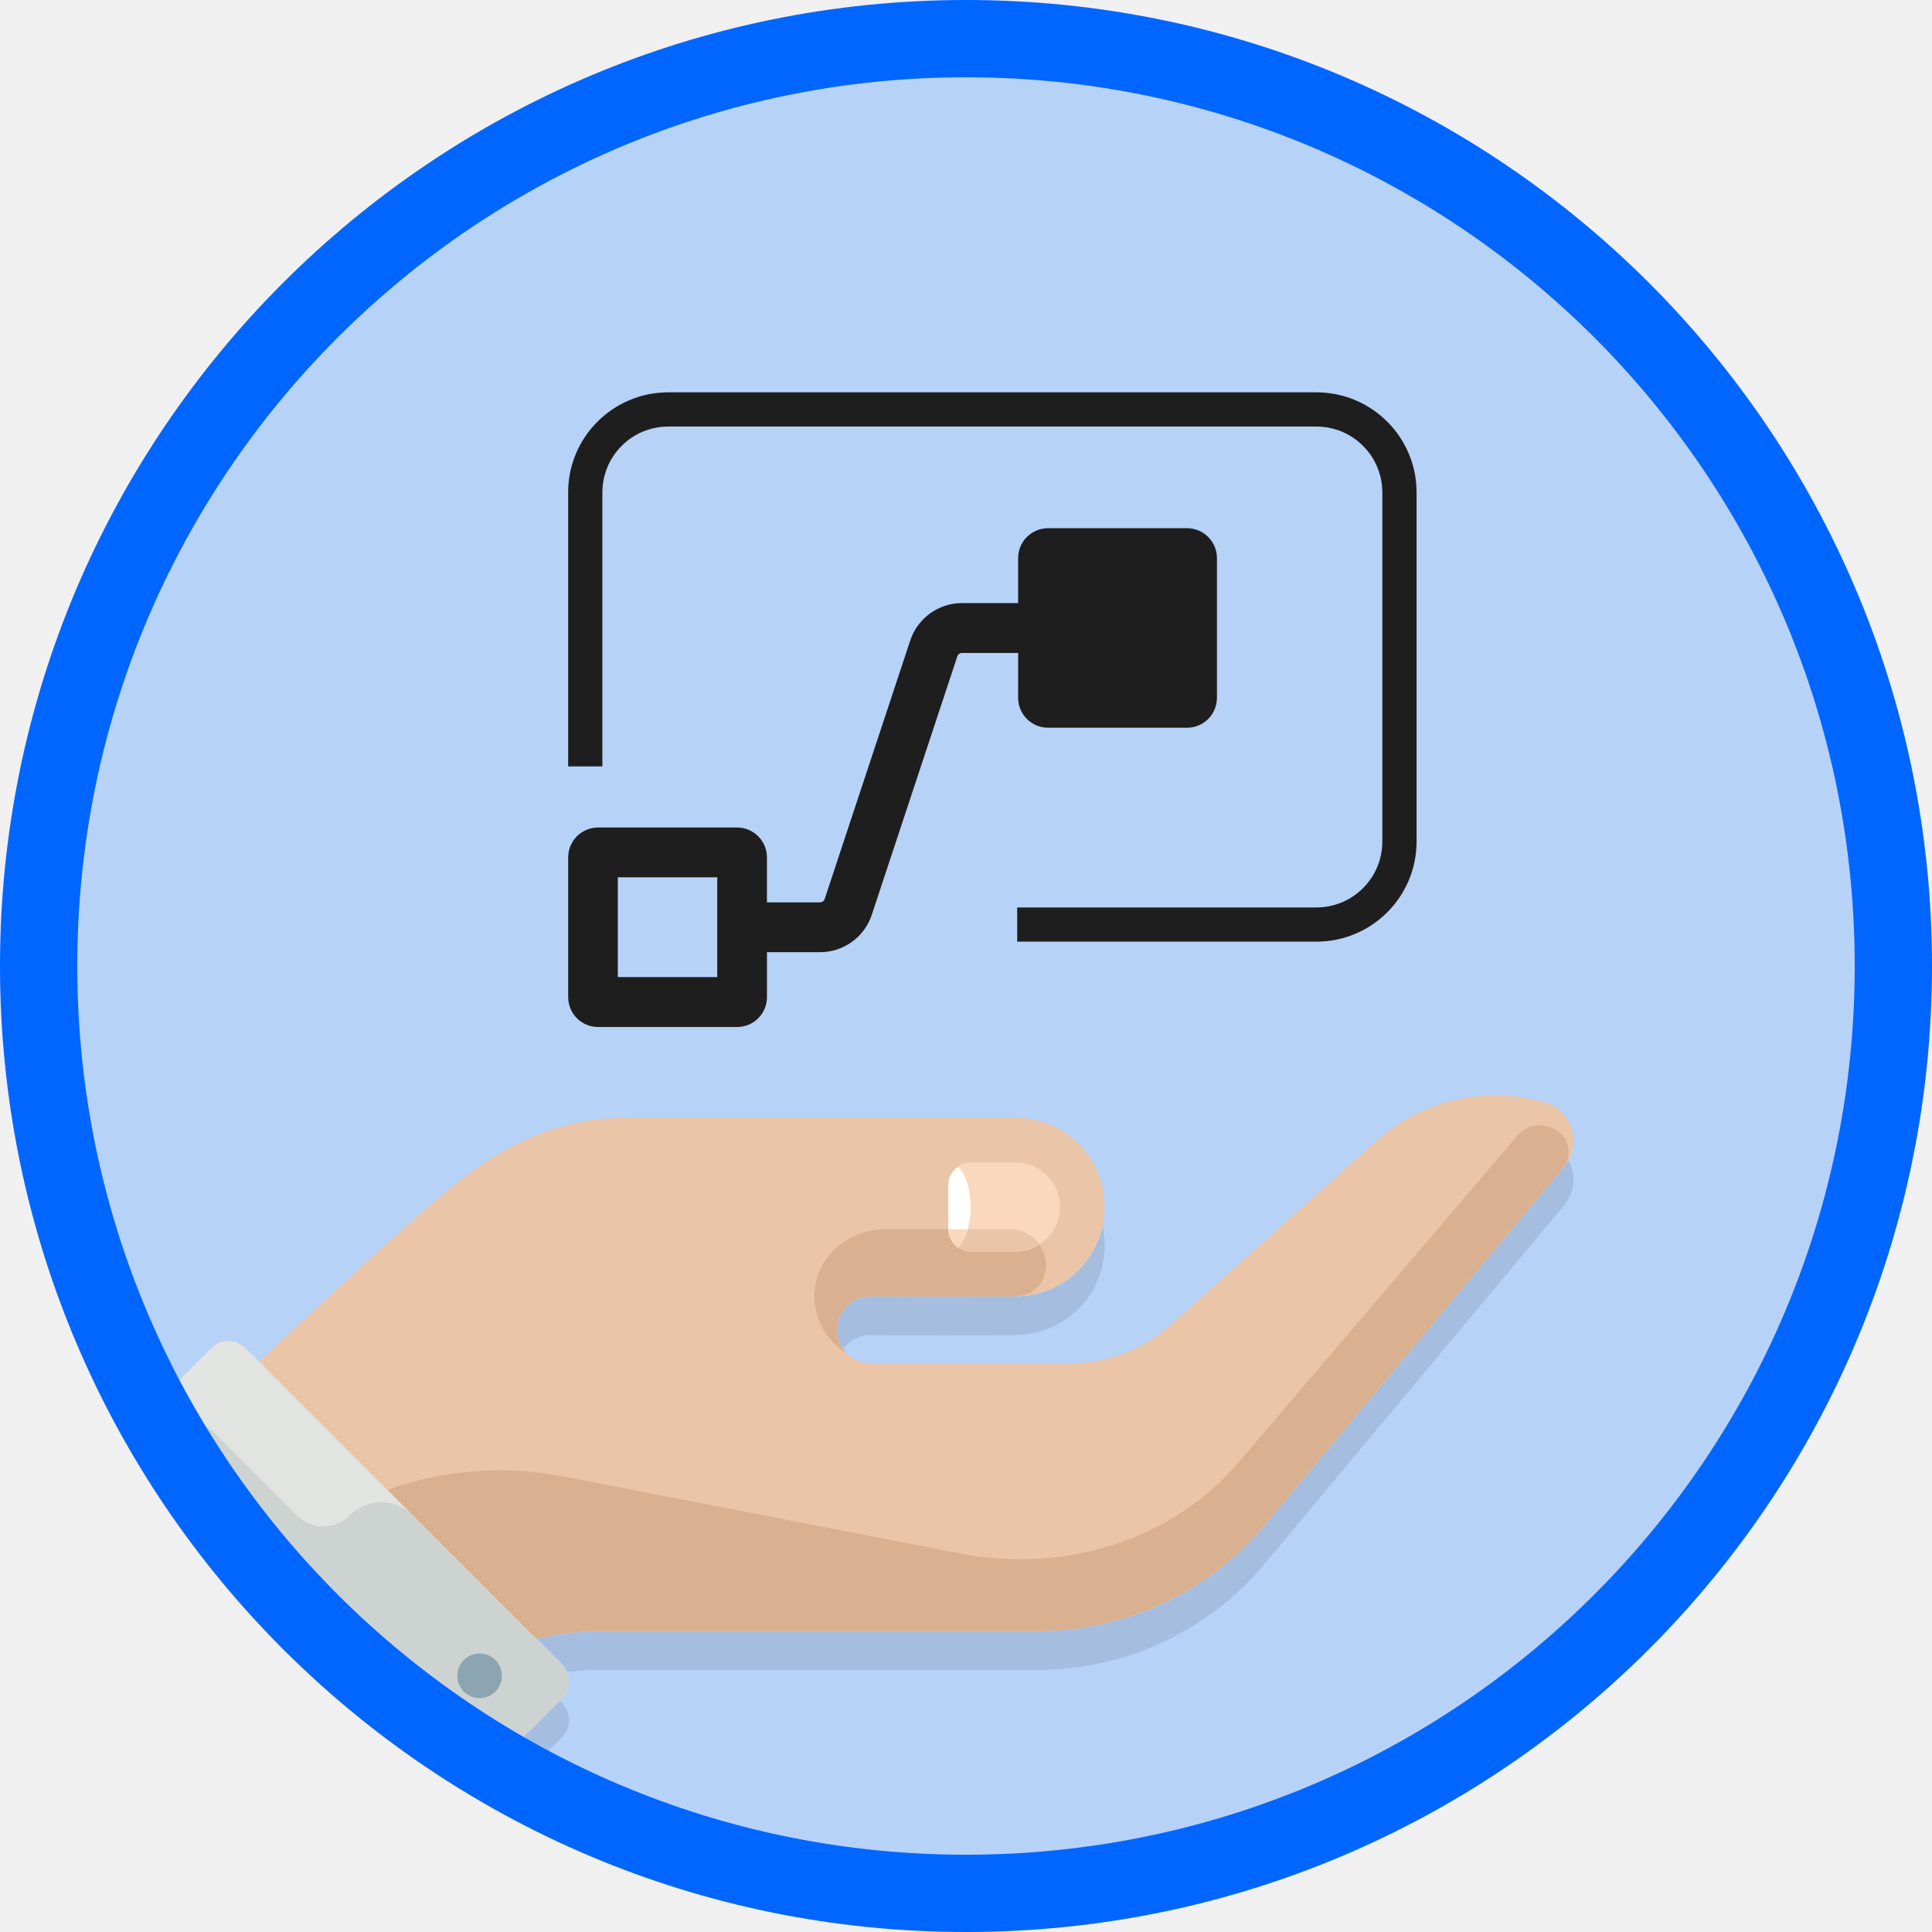
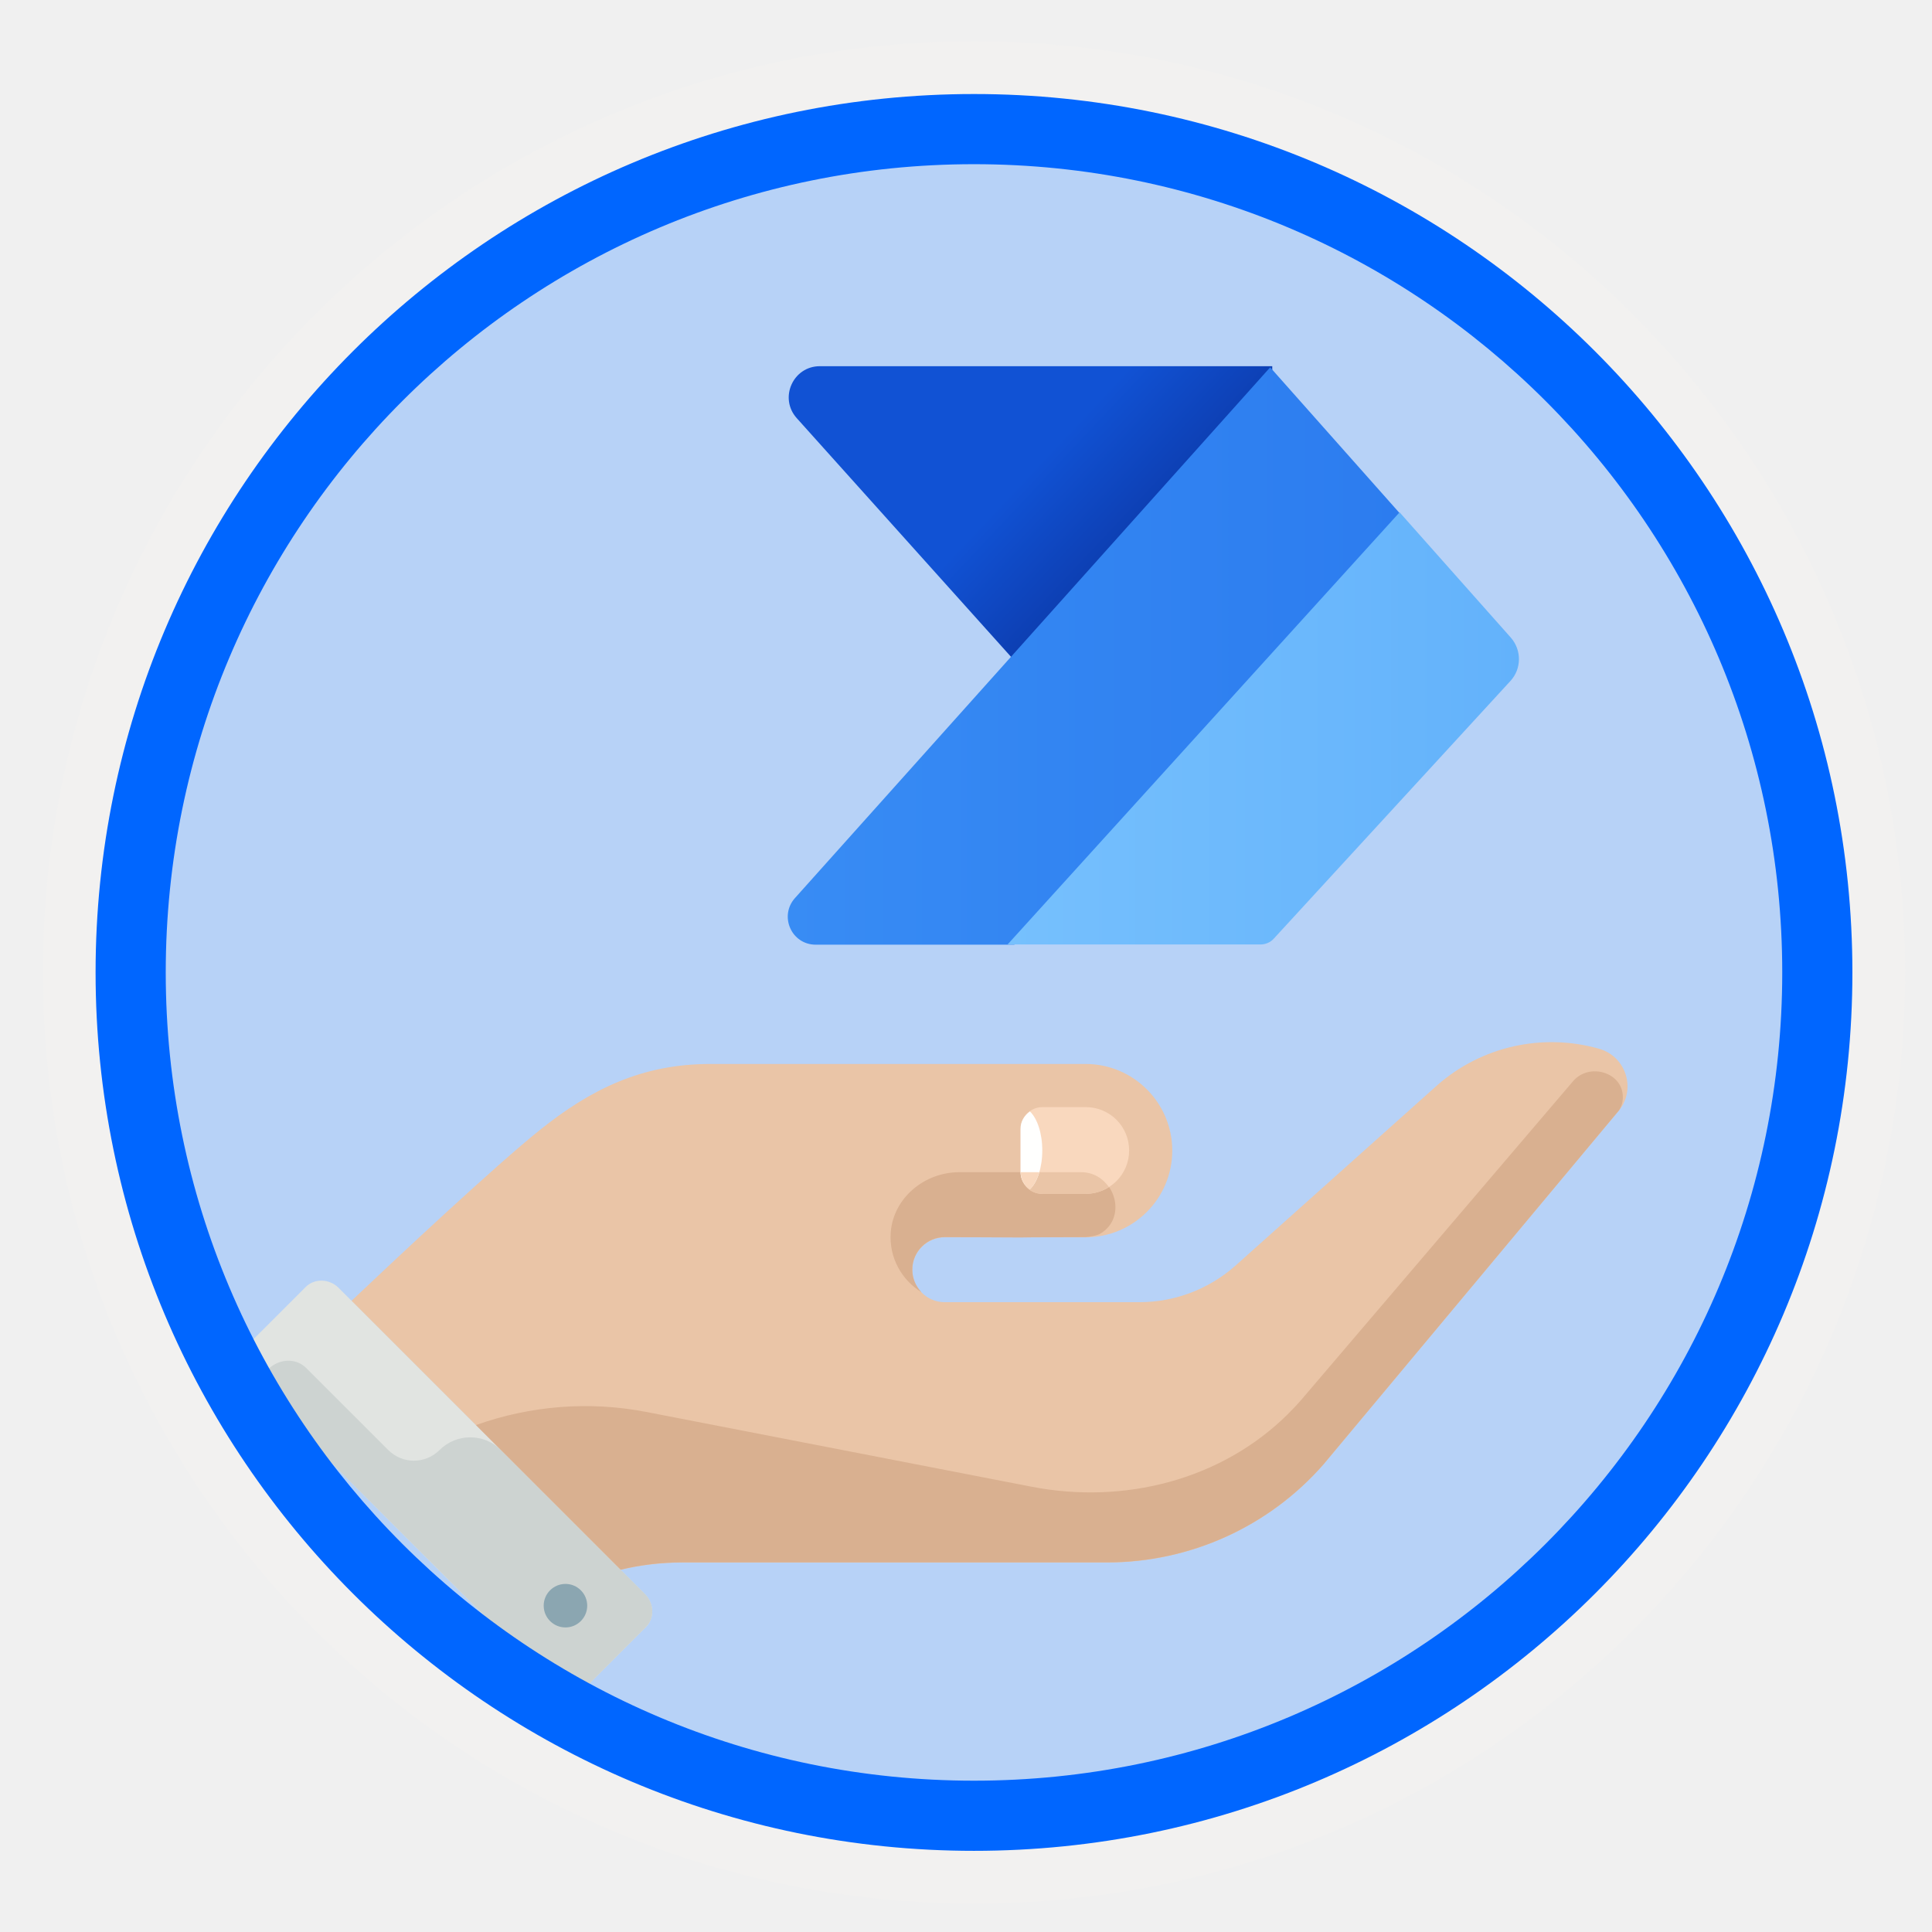
- <svg xmlns="http://www.w3.org/2000/svg" xmlns:xlink="http://www.w3.org/1999/xlink" width="100px" height="100px" viewBox="0 0 100 100" version="1.1">
+ <svg xmlns="http://www.w3.org/2000/svg" width="103" height="103" viewBox="0 0 103 103" fill="none">
+   <path d="M51.926 98.653C26.076 98.653 5.116 77.703 5.116 51.843C5.116 25.983 26.076 5.033 51.926 5.033C77.776 5.033 98.736 25.993 98.736 51.843C98.736 77.693 77.776 98.653 51.926 98.653Z" fill="#B7D2F7" />
+   <path fill-rule="evenodd" clip-rule="evenodd" d="M97.826 51.843C97.826 77.193 77.276 97.743 51.926 97.743C26.576 97.743 6.026 77.193 6.026 51.843C6.026 26.493 26.576 5.943 51.926 5.943C77.276 5.943 97.826 26.493 97.826 51.843ZM51.926 2.203C79.346 2.203 101.566 24.423 101.566 51.843C101.566 79.263 79.336 101.483 51.926 101.483C24.506 101.483 2.286 79.253 2.286 51.843C2.286 24.423 24.506 2.203 51.926 2.203Z" fill="#F2F1F0" />
+   <path fill-rule="evenodd" clip-rule="evenodd" d="M85.256 55.913C82.236 55.053 78.976 55.783 76.616 57.863L65.846 67.493C64.436 68.733 62.626 69.423 60.746 69.423H50.366C49.406 69.423 48.636 68.643 48.636 67.693C48.636 66.743 49.416 65.963 50.366 65.963C50.366 65.963 57.606 65.963 57.876 65.963C60.426 65.963 62.496 63.893 62.496 61.343C62.496 58.793 60.426 56.723 57.876 56.723C57.606 56.723 48.166 56.723 45.166 56.723C43.476 56.723 39.676 56.723 37.866 56.723C34.196 56.723 31.476 58.093 28.806 60.223C26.436 62.113 21.186 67.033 18.736 69.353L33.076 83.693C34.036 83.463 35.136 83.303 36.396 83.303H59.026C63.436 83.303 67.636 81.403 70.546 78.083L86.216 59.313C87.266 58.183 86.746 56.343 85.256 55.913Z" fill="#EAC5A7" />
+   <path fill-rule="evenodd" clip-rule="evenodd" d="M34.426 86.752L31.287 89.892C30.817 90.362 30.017 90.343 29.517 89.832L13.216 73.522C12.707 73.013 12.687 72.222 13.156 71.752L16.297 68.612C16.767 68.142 17.567 68.162 18.067 68.672L34.377 84.983C34.877 85.483 34.907 86.272 34.426 86.752Z" fill="#E1E4E1" />
+   <path fill-rule="evenodd" clip-rule="evenodd" d="M49.127 68.893C48.827 68.583 48.637 68.153 48.637 67.683C48.637 66.723 49.417 65.953 50.367 65.953C50.367 65.953 52.447 65.963 54.407 65.973C54.407 65.963 57.877 65.953 57.877 65.953C58.037 65.943 58.457 65.883 58.637 65.783C60.177 64.903 59.417 62.493 57.637 62.493H51.137C49.287 62.493 47.627 63.863 47.487 65.703C47.387 67.053 48.077 68.243 49.127 68.893Z" fill="#D9B090" />
+   <path fill-rule="evenodd" clip-rule="evenodd" d="M31.296 89.883L34.436 86.743C34.906 86.273 34.886 85.473 34.376 84.973L26.706 77.303C25.806 76.403 24.336 76.403 23.436 77.303C22.676 78.063 21.456 78.063 20.696 77.303L16.336 72.943C15.326 71.933 13.496 73.003 14.056 74.313C14.086 74.373 14.116 74.423 14.146 74.463L29.516 89.823C30.026 90.333 30.816 90.363 31.296 89.883Z" fill="#CDD3D1" />
+   <path fill-rule="evenodd" clip-rule="evenodd" d="M31.306 85.603C31.306 86.243 30.786 86.763 30.146 86.763C29.506 86.763 28.986 86.243 28.986 85.603C28.986 84.963 29.506 84.443 30.146 84.443C30.786 84.443 31.306 84.963 31.306 85.603Z" fill="#8BA6B1" />
+   <path fill-rule="evenodd" clip-rule="evenodd" d="M54.416 62.493V60.183C54.416 59.543 54.937 59.023 55.577 59.023H57.886C59.166 59.023 60.197 60.053 60.197 61.333C60.197 62.613 59.166 63.643 57.886 63.643H55.577C54.926 63.653 54.416 63.133 54.416 62.493Z" fill="#F9D8BE" />
+   <path fill-rule="evenodd" clip-rule="evenodd" d="M55.566 63.653H57.877C58.337 63.653 58.757 63.513 59.117 63.283C58.797 62.823 58.286 62.493 57.636 62.493H54.416C54.416 63.133 54.926 63.653 55.566 63.653Z" fill="#EAC5A7" />
+   <path fill-rule="evenodd" clip-rule="evenodd" d="M55.567 61.333C55.567 60.413 55.297 59.623 54.907 59.253C54.617 59.463 54.407 59.783 54.407 60.173V62.483C54.407 62.873 54.607 63.193 54.907 63.403C55.297 63.043 55.567 62.253 55.567 61.333Z" fill="#FFFFFE" />
+   <path fill-rule="evenodd" clip-rule="evenodd" d="M54.907 63.413C55.117 63.213 55.286 62.883 55.407 62.493H54.416C54.416 62.883 54.617 63.203 54.907 63.413Z" fill="#F9D8BE" />
+   <path fill-rule="evenodd" clip-rule="evenodd" d="M83.837 57.673L69.397 74.603C69.156 74.883 68.906 75.143 68.647 75.403C65.097 78.913 59.916 80.213 55.007 79.263L34.447 75.273C31.396 74.683 28.267 74.943 25.377 75.973L33.087 83.683C34.047 83.453 35.147 83.293 36.407 83.293H59.036C63.447 83.293 67.647 81.393 70.556 78.073L86.216 59.313C86.416 59.103 86.496 58.843 86.516 58.573C86.597 57.183 84.716 56.593 83.837 57.673Z" fill="#D9B090" />
+   <path d="M67.827 29.553L55.467 36.763L42.477 22.293C41.517 21.223 42.277 19.523 43.707 19.523H67.827V29.553Z" fill="url(#paint0_linear)" />
+   <path d="M74.677 27.423L67.717 19.583L42.377 47.883C41.527 48.843 42.197 50.363 43.487 50.363H54.077L74.677 27.423Z" fill="url(#paint1_linear)" />
+   <path d="M80.546 33.993L74.616 27.313L53.716 50.353H67.186C67.466 50.353 67.736 50.243 67.926 50.023L80.526 36.303C81.126 35.653 81.126 34.653 80.546 33.993Z" fill="url(#paint2_linear)" />
+   <path fill-rule="evenodd" clip-rule="evenodd" d="M95.016 51.843C95.016 75.643 75.726 94.933 51.926 94.933C28.126 94.933 8.836 75.643 8.836 51.843C8.836 28.043 28.126 8.753 51.926 8.753C75.726 8.753 95.016 28.043 95.016 51.843ZM51.926 5.013C77.786 5.013 98.756 25.983 98.756 51.843C98.756 77.703 77.786 98.673 51.926 98.673C26.066 98.673 5.096 77.703 5.096 51.843C5.096 25.983 26.056 5.013 51.926 5.013Z" fill="#0066FF" />
  <defs>
-     <rect id="path-1" x="0.5" y="0.54" width="96" height="96" rx="48" />
-     <filter x="-5.4%" y="-11.1%" width="110.8%" height="122.2%" filterUnits="objectBoundingBox" id="filter-3">
-       <feOffset dx="0" dy="2" in="SourceAlpha" result="shadowOffsetOuter1" />
-       <feColorMatrix values="0 0 0 0 0   0 0 0 0 0   0 0 0 0 0  0 0 0 0.099 0" type="matrix" in="shadowOffsetOuter1" result="shadowMatrixOuter1" />
-       <feMerge>
-         <feMergeNode in="shadowMatrixOuter1" />
-         <feMergeNode in="SourceGraphic" />
-       </feMerge>
-     </filter>
+     <linearGradient id="paint0_linear" x1="43.667" y1="11.229" x2="71.774" y2="37.674" gradientUnits="userSpaceOnUse">
+       <stop offset="0.46" stop-color="#1152D4" />
+       <stop offset="0.616" stop-color="#0D3FB3" />
+     </linearGradient>
+     <linearGradient id="paint1_linear" x1="42.002" y1="34.971" x2="74.676" y2="34.971" gradientUnits="userSpaceOnUse">
+       <stop stop-color="#388CF4" />
+       <stop offset="1" stop-color="#2C7CEF" />
+     </linearGradient>
+     <linearGradient id="paint2_linear" x1="53.716" y1="38.832" x2="80.979" y2="38.832" gradientUnits="userSpaceOnUse">
+       <stop stop-color="#76C0FD" />
+       <stop offset="1" stop-color="#63B2FB" />
+     </linearGradient>
  </defs>
-   <g id="Badges" stroke="none" stroke-width="1" fill="none" fill-rule="evenodd">
-     <g id="Automate-a-process-using-Flow" transform="translate(-576, -874)">
-       <g id="Automate-a-process-using-Flow/administer-flows" transform="translate(576, 874)">
-         <g id="Group-3" transform="translate(1.499984, 1.460197)">
-           <mask id="mask-2" fill="white">
-             <use xlink:href="#path-1" />
-           </mask>
-           <use id="BG" fill="#B7D2F7" xlink:href="#path-1" />
-           <g id="Group-7" filter="url(#filter-3)" mask="url(#mask-2)">
-             <g transform="translate(5.993269, 54.5099)">
-               <path d="M72.442,1.082 C69.418,0.219 66.163,0.955 63.805,3.035 L53.036,12.663 C51.626,13.906 49.811,14.593 47.931,14.593 L37.552,14.593 C36.595,14.593 35.819,13.816 35.819,12.86 C35.819,11.903 36.595,11.126 37.552,11.126 C37.552,11.126 44.79,11.126 45.062,11.126 C47.615,11.126 49.684,9.057 49.684,6.505 C49.684,3.952 47.615,1.883 45.062,1.883 C44.79,1.883 35.35,1.883 32.352,1.883 C30.663,1.883 26.862,1.883 25.057,1.883 C21.383,1.883 18.663,3.257 15.999,5.386 C13.63,7.281 8.375,12.2 5.926,14.512 L20.264,28.85 C21.221,28.617 22.325,28.458 23.585,28.458 L46.218,28.458 C50.629,28.458 54.827,26.555 57.734,23.238 L73.4,4.483 C74.445,3.346 73.926,1.506 72.442,1.082" id="Fill-168" fill="#EAC5A7" />
-               <path d="M21.615,31.915 L18.478,35.052 C18.004,35.526 17.21,35.499 16.704,34.993 L0.397,18.686 C-0.109,18.18 -0.135,17.387 0.339,16.913 L3.476,13.776 C3.949,13.302 4.743,13.329 5.249,13.835 L21.556,30.142 C22.062,30.648 22.089,31.441 21.615,31.915" id="Fill-169" fill="#E1E4E1" />
-               <path d="M36.31,14.065 C36.007,13.753 35.819,13.329 35.819,12.86 C35.819,11.903 36.595,11.126 37.552,11.126 C37.552,11.126 39.628,11.134 41.595,11.143 C41.595,11.137 45.062,11.126 45.062,11.126 C45.222,11.116 45.643,11.055 45.818,10.954 C47.363,10.071 46.599,7.66 44.821,7.66 L38.318,7.66 C36.468,7.66 34.805,9.026 34.673,10.871 C34.574,12.222 35.258,13.412 36.31,14.065" id="Fill-174" fill="#D9B090" />
-               <path d="M18.478,35.052 L21.615,31.915 C22.089,31.441 22.062,30.648 21.556,30.142 L13.881,22.467 C12.979,21.565 11.515,21.565 10.613,22.467 C9.857,23.223 8.63,23.223 7.874,22.467 L3.513,18.105 C2.506,17.099 0.674,18.162 1.235,19.471 C1.262,19.532 1.293,19.582 1.329,19.618 L16.704,34.993 C17.21,35.499 18.004,35.526 18.478,35.052" id="Fill-175" fill="#CDD3D1" />
-               <path d="M18.487,30.769 C18.487,31.407 17.969,31.924 17.332,31.924 C16.694,31.924 16.176,31.407 16.176,30.769 C16.176,30.131 16.694,29.613 17.332,29.613 C17.969,29.613 18.487,30.131 18.487,30.769" id="Fill-176" fill="#8BA6B1" />
-               <path d="M41.596,7.66 L41.596,5.349 C41.596,4.711 42.114,4.194 42.751,4.194 L45.062,4.194 C46.339,4.194 47.373,5.228 47.373,6.505 C47.373,7.78 46.339,8.815 45.062,8.815 L42.751,8.815 C42.114,8.815 41.596,8.298 41.596,7.66" id="Fill-180" fill="#F9D8BE" />
-               <path d="M42.751,8.815 L45.062,8.815 C45.521,8.815 45.946,8.678 46.306,8.447 C45.99,7.989 45.476,7.66 44.821,7.66 L41.596,7.66 C41.596,8.298 42.114,8.815 42.751,8.815" id="Fill-181" fill="#EAC5A7" />
-               <path d="M42.751,6.505 C42.751,5.585 42.481,4.798 42.093,4.426 C41.799,4.635 41.596,4.961 41.596,5.349 L41.596,7.66 C41.596,8.047 41.799,8.374 42.093,8.583 C42.481,8.211 42.751,7.424 42.751,6.505" id="Fill-182" fill="#FFFFFE" />
-               <path d="M42.093,8.583 C42.301,8.383 42.472,8.056 42.588,7.66 L41.596,7.66 C41.596,8.047 41.799,8.374 42.093,8.583" id="Fill-183" fill="#F9D8BE" />
-               <path d="M71.017,2.844 L56.579,19.771 C56.336,20.048 56.085,20.313 55.825,20.571 C52.275,24.08 47.091,25.386 42.19,24.435 L21.631,20.445 C18.577,19.852 15.447,20.113 12.556,21.142 L20.264,28.85 C21.221,28.617 22.325,28.458 23.585,28.458 L46.218,28.458 C50.629,28.458 54.827,26.555 57.734,23.238 L73.4,4.483 C73.595,4.27 73.684,4.017 73.699,3.747 C73.777,2.35 71.897,1.756 71.017,2.844" id="Fill-184" fill="#D9B090" />
-             </g>
-           </g>
-           <g id="Group-5" mask="url(#mask-2)" fill="#1E1E1E" fill-rule="nonzero">
-             <g transform="translate(27.00002, 18.81037)" id="Shape">
-               <path d="M2.679,19.4 L2.679,5.213 C2.681,3.333 4.205,1.81 6.086,1.808 L39.641,1.808 C41.522,1.81 43.047,3.333 43.049,5.213 L43.049,23.293 C43.047,25.173 41.522,26.696 39.641,26.699 L24.15,26.699 L24.15,28.469 L39.643,28.469 C42.502,28.466 44.819,26.15 44.822,23.292 L44.822,5.213 C44.819,2.355 42.502,0.04 39.643,0.037 L6.087,0.037 C3.228,0.04 0.91,2.355 0.907,5.213 L0.907,19.398 L2.679,19.4 Z" />
-               <path d="M24.199,15.847 C24.198,16.257 24.36,16.65 24.65,16.941 C24.939,17.231 25.332,17.395 25.743,17.396 L32.945,17.396 C33.356,17.395 33.749,17.231 34.038,16.941 C34.327,16.65 34.49,16.257 34.489,15.847 L34.489,8.619 C34.49,8.209 34.327,7.815 34.038,7.525 C33.749,7.234 33.356,7.07 32.945,7.069 L25.743,7.069 C25.332,7.07 24.939,7.234 24.65,7.524 C24.36,7.815 24.198,8.209 24.199,8.619 L24.199,10.946 L21.29,10.946 C20.072,10.947 18.991,11.73 18.612,12.887 L14.186,26.259 C14.152,26.363 14.055,26.434 13.945,26.435 L11.197,26.435 L11.197,24.11 C11.198,23.7 11.035,23.307 10.746,23.016 C10.457,22.726 10.064,22.562 9.653,22.561 L2.452,22.561 C2.042,22.562 1.649,22.726 1.359,23.016 C1.07,23.307 0.908,23.7 0.909,24.11 L0.909,31.338 C0.908,31.748 1.07,32.142 1.359,32.432 C1.649,32.723 2.042,32.887 2.452,32.888 L9.655,32.888 C10.065,32.887 10.458,32.723 10.747,32.432 C11.037,32.142 11.199,31.748 11.198,31.338 L11.198,29.015 L13.946,29.015 C15.165,29.014 16.245,28.231 16.625,27.074 L21.051,13.703 C21.085,13.598 21.182,13.527 21.292,13.526 L24.2,13.526 L24.199,15.847 Z M8.625,30.303 L3.478,30.303 L3.478,25.14 L8.625,25.14 L8.625,30.303 Z" />
-             </g>
-           </g>
-         </g>
-         <g id="Flow-Border" stroke="#0066FF" stroke-width="4">
-           <rect id="Azure-Border" x="2" y="2" width="96" height="96" rx="48" />
-         </g>
-       </g>
-     </g>
-   </g>
</svg>
